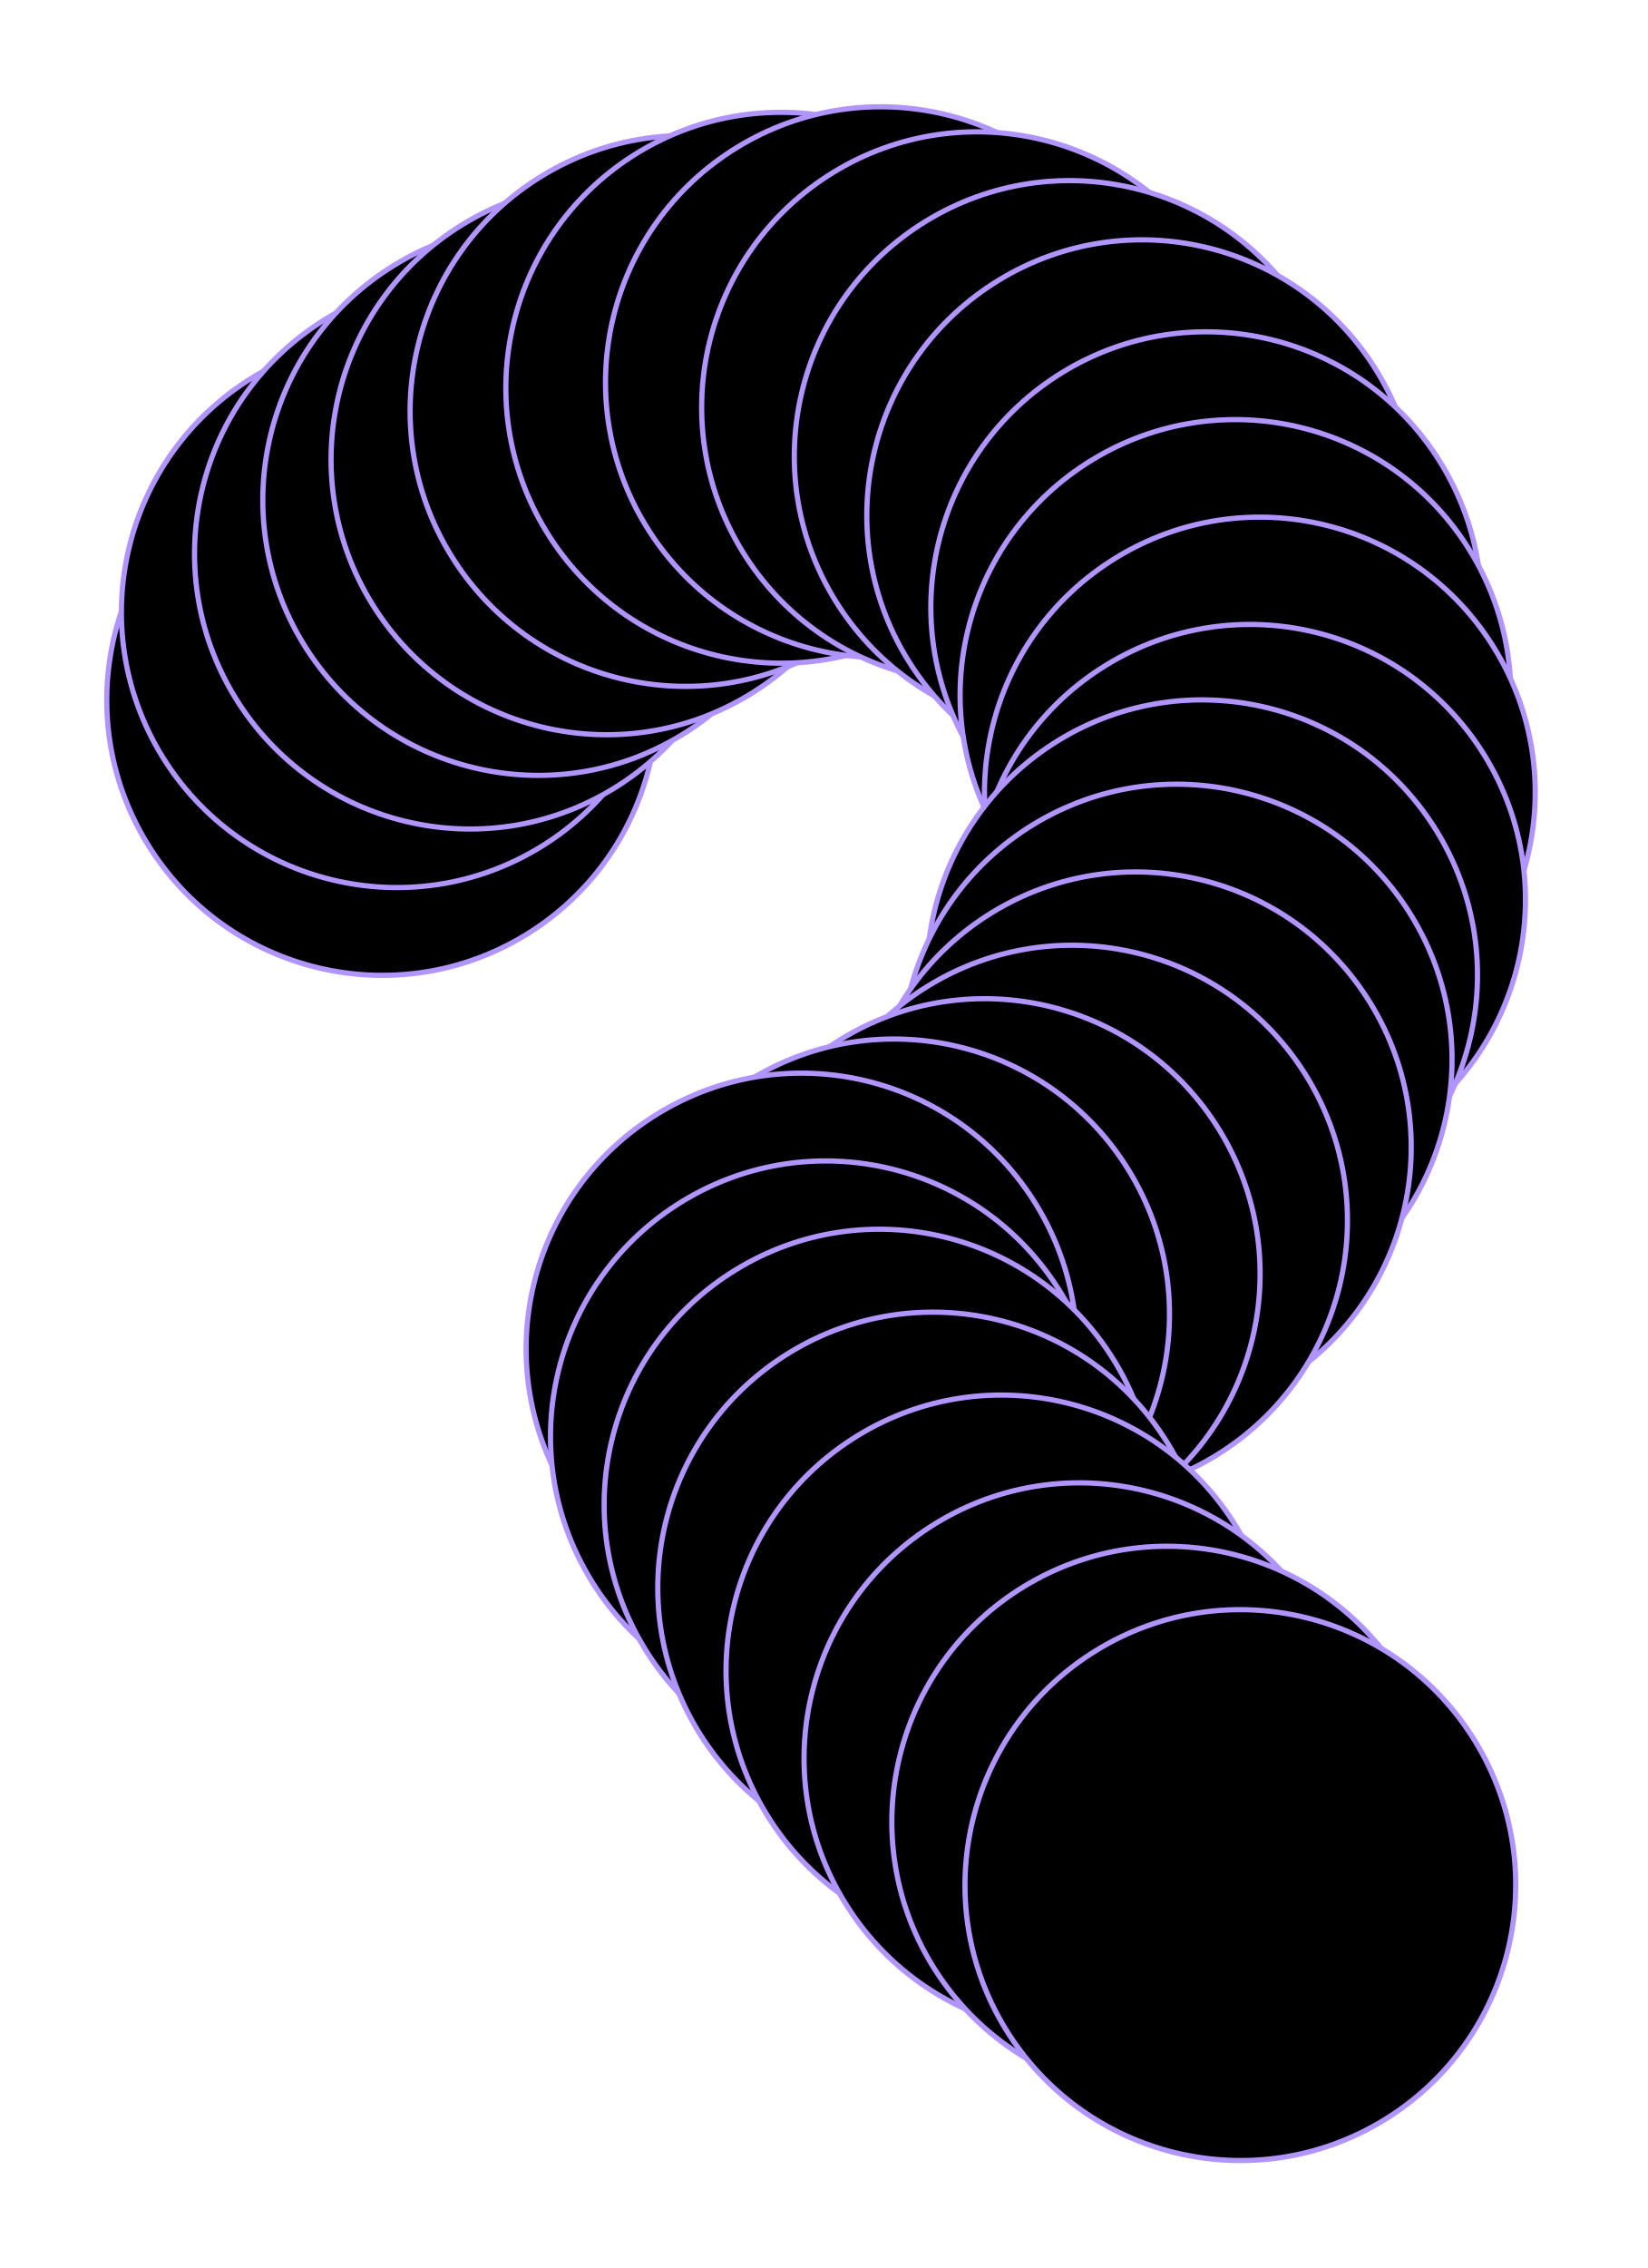
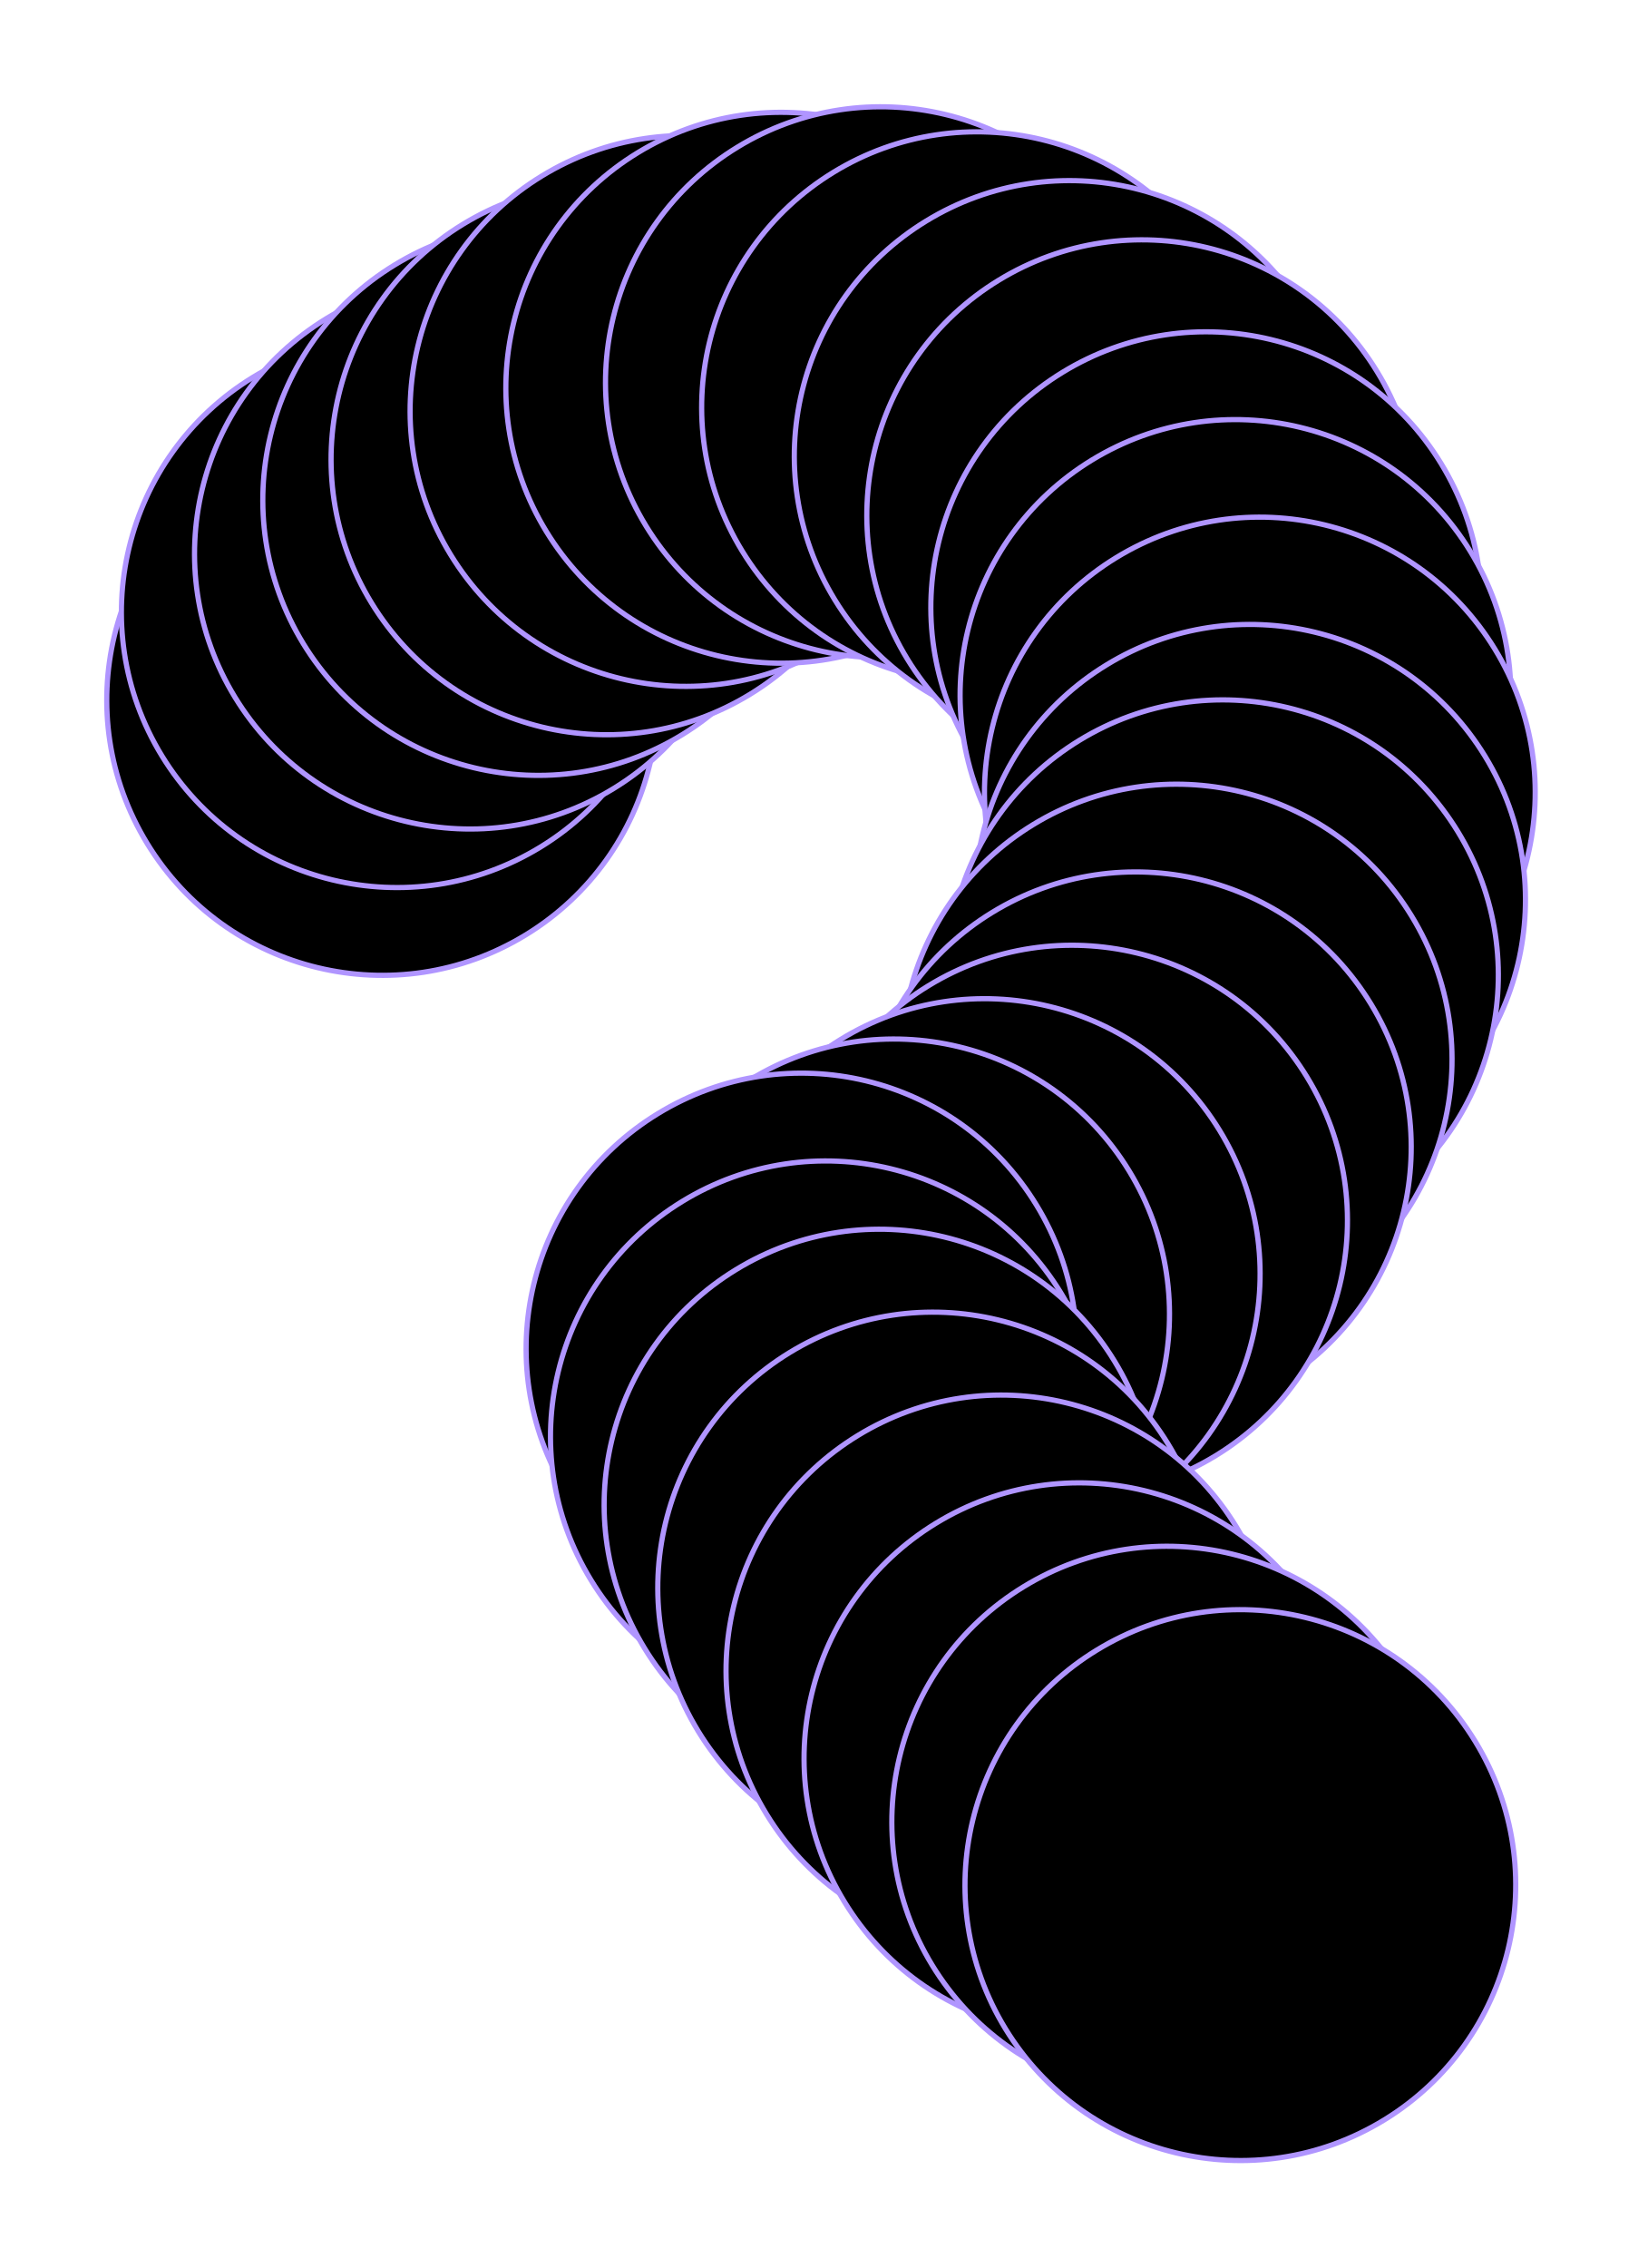
<svg xmlns="http://www.w3.org/2000/svg" width="316" height="435" viewBox="0 0 316 435" fill="none">
  <circle cx="73.311" cy="134.242" r="52.822" transform="rotate(-31.4546 73.3106 134.242)" fill="black" stroke="#B095FF" />
  <circle cx="76.117" cy="117.404" r="52.822" transform="rotate(-31.4546 76.117 117.404)" fill="black" stroke="#B095FF" />
  <circle cx="90.149" cy="106.178" r="52.822" transform="rotate(-31.4546 90.149 106.178)" fill="black" stroke="#B095FF" />
  <circle cx="103.246" cy="95.888" r="52.822" transform="rotate(-31.4546 103.246 95.8879)" fill="black" stroke="#B095FF" />
  <circle cx="116.342" cy="88.093" r="52.822" transform="rotate(-31.4546 116.342 88.093)" fill="black" stroke="#B095FF" />
  <circle cx="131.504" cy="78.818" r="52.822" transform="rotate(-31.4546 131.504 78.8182)" fill="black" stroke="#B095FF" />
  <circle cx="149.87" cy="74.372" r="52.822" transform="rotate(-31.4546 149.87 74.3722)" fill="black" stroke="#B095FF" />
  <circle cx="168.99" cy="73.311" r="52.822" transform="rotate(-31.4546 168.99 73.3106)" fill="black" stroke="#B095FF" />
  <circle cx="187.437" cy="78.114" r="52.822" transform="rotate(-31.4546 187.437 78.114)" fill="black" stroke="#B095FF" />
  <circle cx="205.211" cy="87.469" r="52.822" transform="rotate(-31.4546 205.211 87.4687)" fill="black" stroke="#B095FF" />
  <circle cx="219.12" cy="98.828" r="52.822" transform="rotate(-31.4546 219.12 98.8276)" fill="black" stroke="#B095FF" />
  <circle cx="231.404" cy="116.468" r="52.822" transform="rotate(-31.4546 231.404 116.468)" fill="black" stroke="#B095FF" />
  <circle cx="237.017" cy="133.307" r="52.822" transform="rotate(-31.4546 237.017 133.307)" fill="black" stroke="#B095FF" />
  <circle cx="241.694" cy="152.016" r="52.822" transform="rotate(-31.4546 241.694 152.016)" fill="black" stroke="#B095FF" />
  <circle cx="239.824" cy="172.596" r="52.822" transform="rotate(-31.4546 239.824 172.596)" fill="black" stroke="#B095FF" />
-   <circle cx="230.619" cy="187.066" r="52.822" transform="rotate(-31.4546 230.619 187.066)" fill="black" stroke="#B095FF" />
+   <circle cx="234.619" cy="187.066" r="52.822" transform="rotate(-31.4546 234.619 187.066)" fill="black" stroke="#B095FF" />
  <circle cx="225.737" cy="203.236" r="52.822" transform="rotate(-31.4546 225.737 203.236)" fill="black" stroke="#B095FF" />
  <circle cx="217.906" cy="220.065" r="52.822" transform="rotate(-31.4546 217.906 220.065)" fill="black" stroke="#B095FF" />
  <circle cx="205.673" cy="234.127" r="52.822" transform="rotate(-31.4546 205.673 234.127)" fill="black" stroke="#B095FF" />
  <circle cx="188.915" cy="244.378" r="52.822" transform="rotate(-31.4546 188.915 244.378)" fill="black" stroke="#B095FF" />
  <circle cx="171.534" cy="252.111" r="52.822" transform="rotate(-31.4546 171.534 252.111)" fill="black" stroke="#B095FF" />
  <circle cx="153.761" cy="258.659" r="52.822" transform="rotate(-31.4546 153.761 258.659)" fill="black" stroke="#B095FF" />
  <circle cx="158.438" cy="275.497" r="52.822" transform="rotate(-31.4546 158.438 275.497)" fill="black" stroke="#B095FF" />
  <circle cx="168.728" cy="288.594" r="52.822" transform="rotate(-31.4546 168.728 288.594)" fill="black" stroke="#B095FF" />
  <circle cx="179.018" cy="304.497" r="52.822" transform="rotate(-31.4546 179.018 304.497)" fill="black" stroke="#B095FF" />
  <circle cx="192.115" cy="320.4" r="52.822" transform="rotate(-31.4546 192.115 320.4)" fill="black" stroke="#B095FF" />
  <circle cx="207.082" cy="337.238" r="52.822" transform="rotate(-31.4546 207.082 337.238)" fill="black" stroke="#B095FF" />
  <circle cx="223.921" cy="349.399" r="52.822" transform="rotate(-31.4546 223.921 349.399)" fill="black" stroke="#B095FF" />
  <circle cx="237.953" cy="361.56" r="52.822" transform="rotate(-31.4546 237.953 361.56)" fill="black" stroke="#B095FF" />
</svg>
